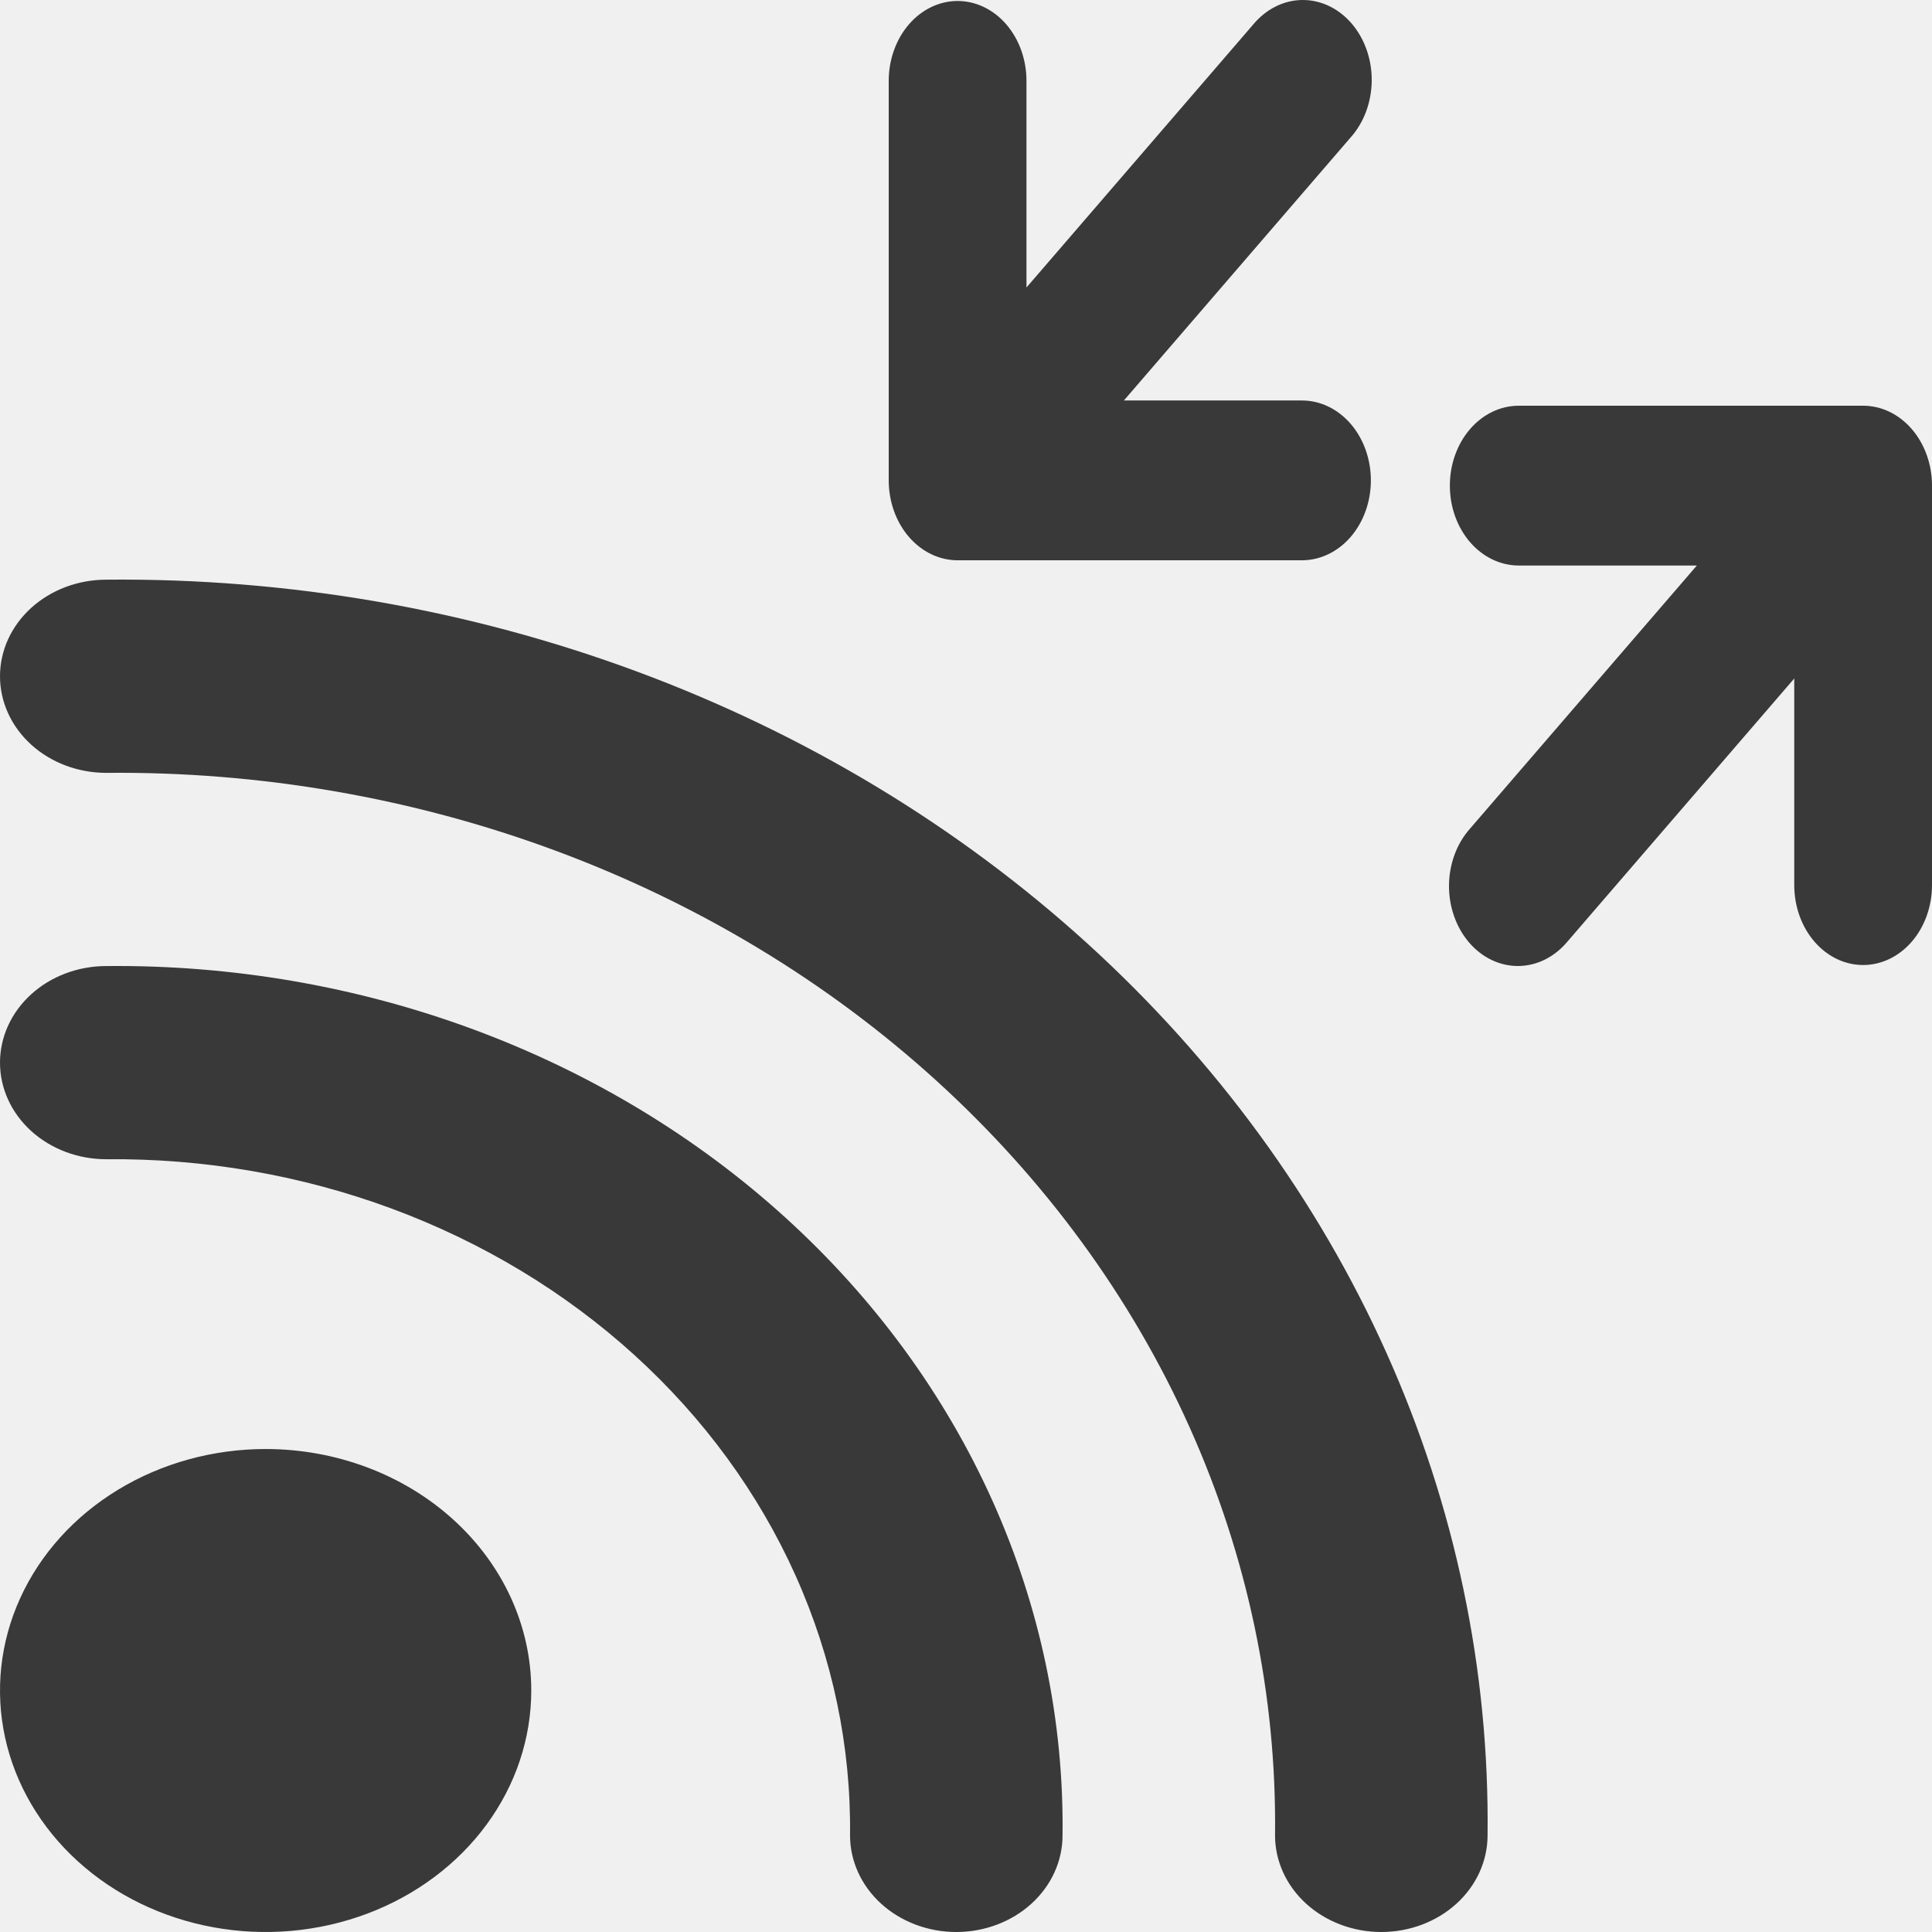
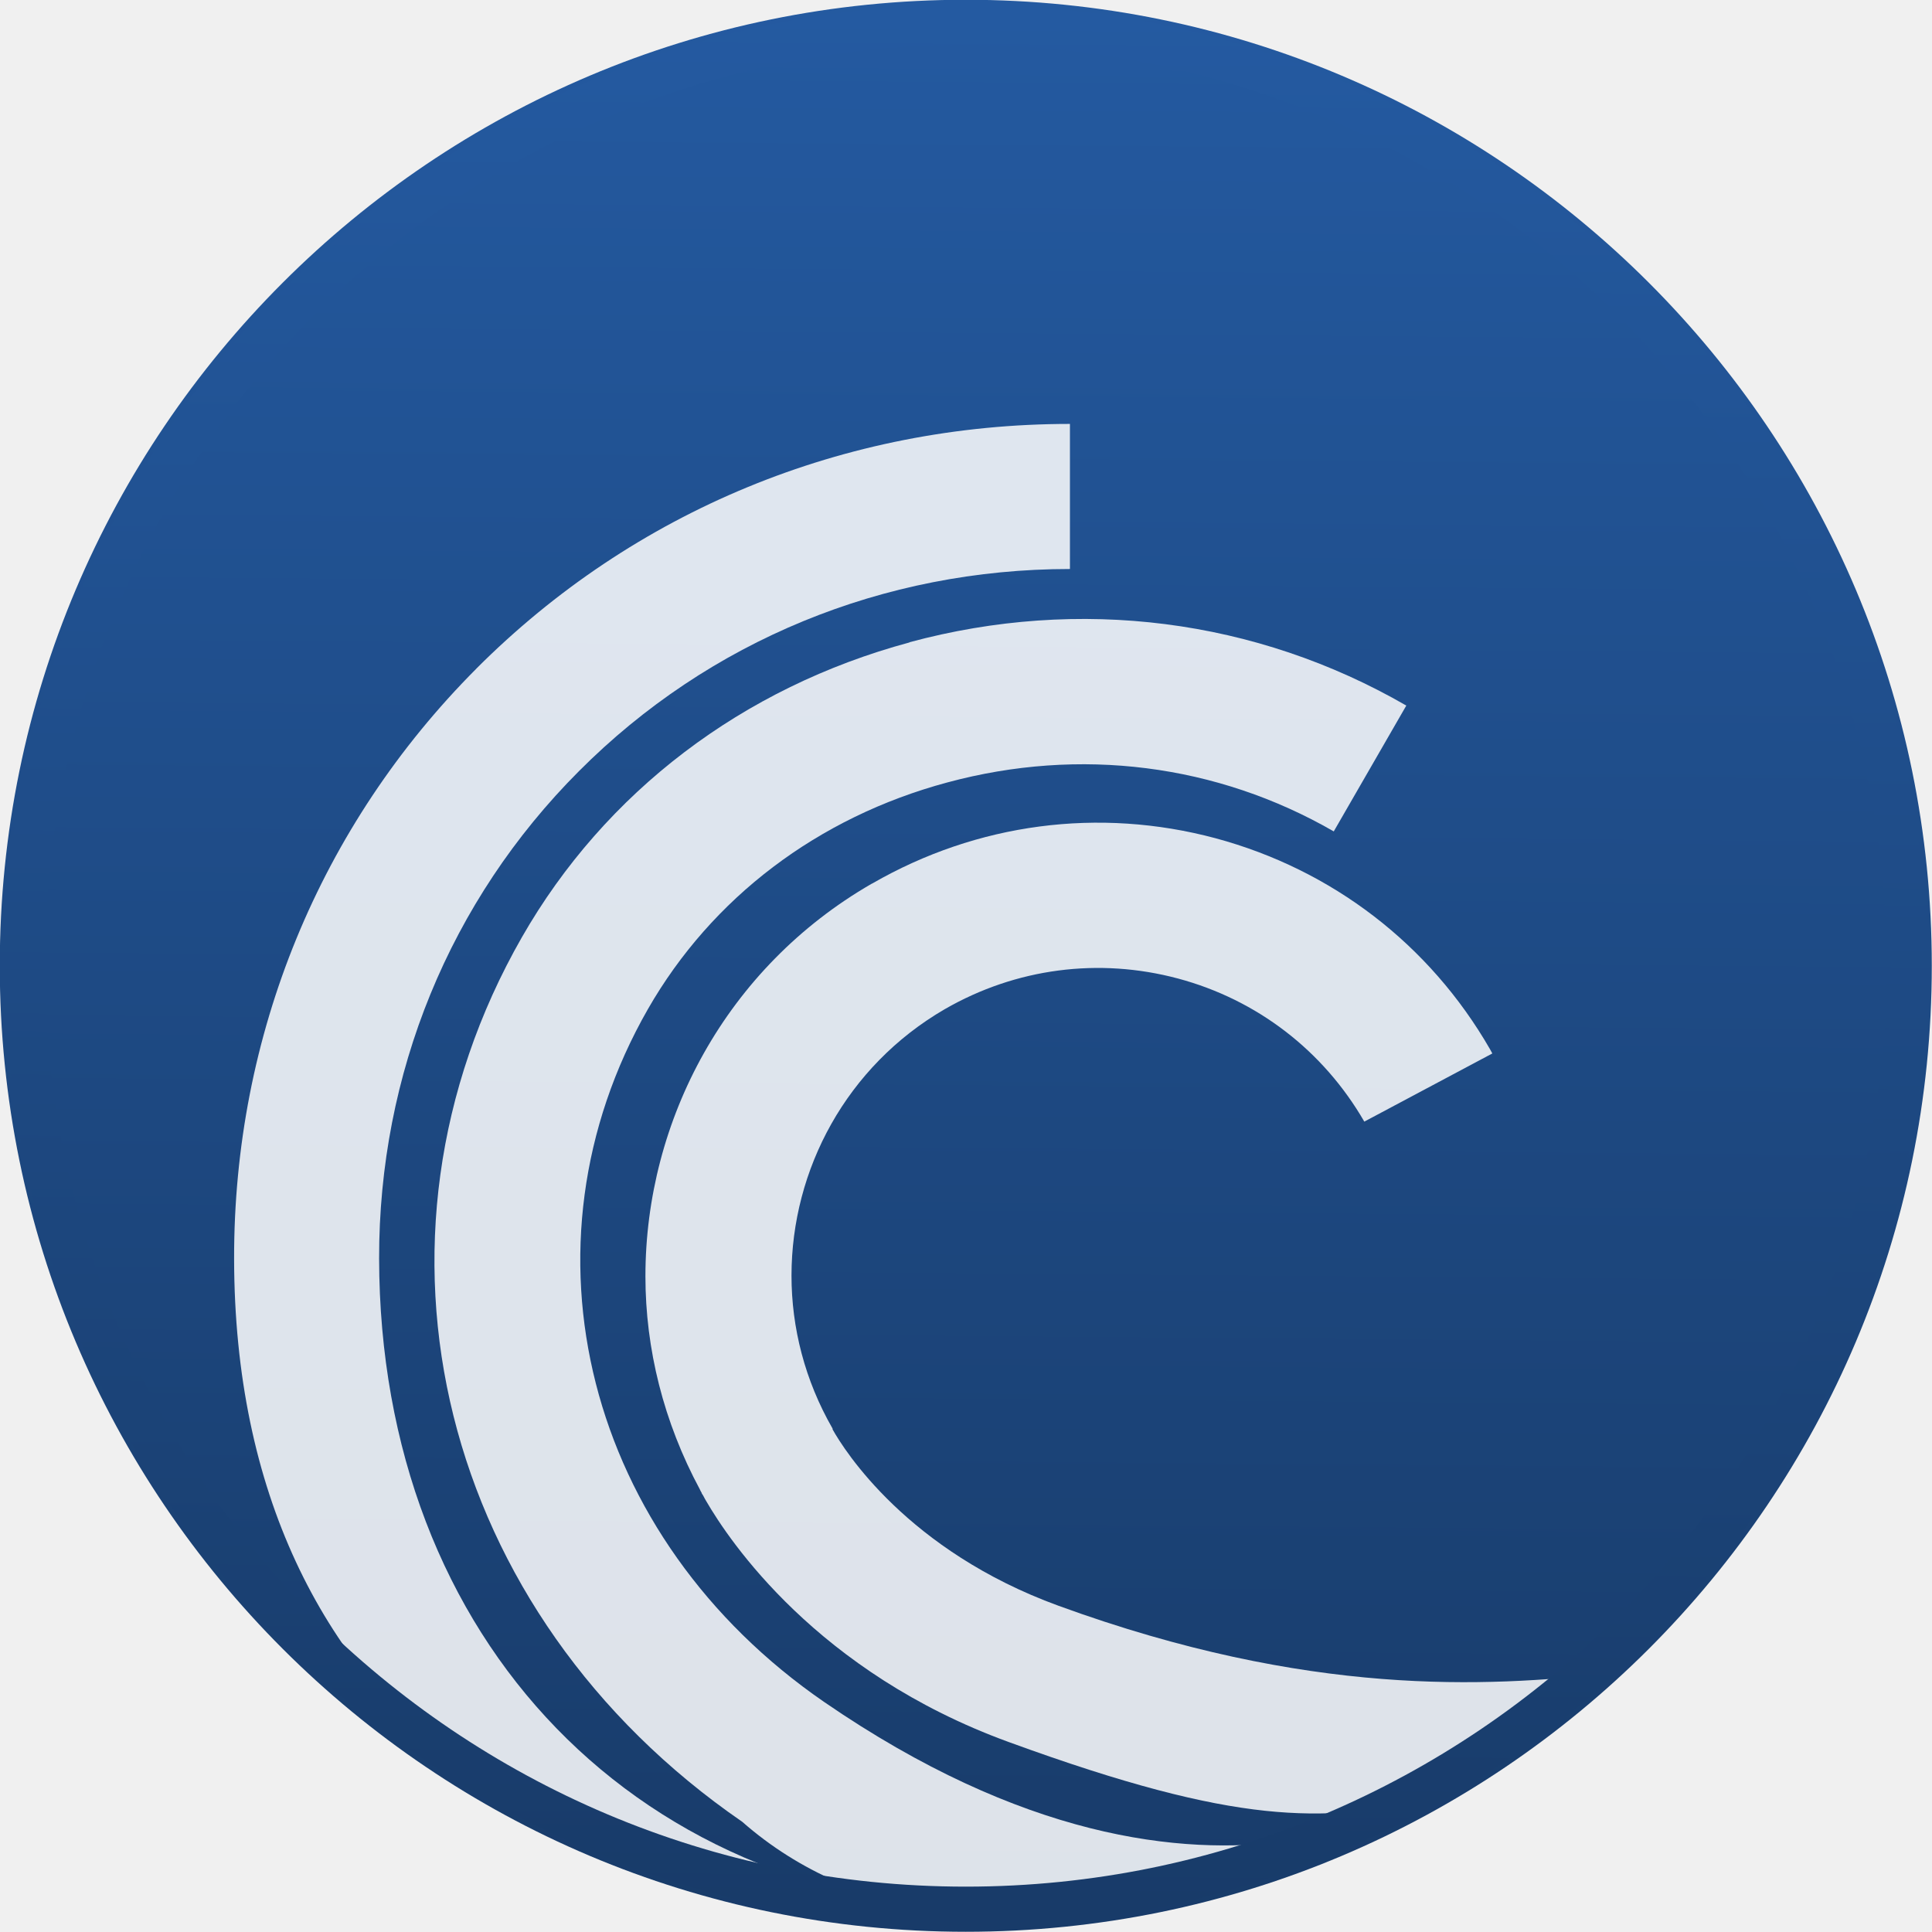
- <svg xmlns="http://www.w3.org/2000/svg" xmlns:xlink="http://www.w3.org/1999/xlink" width="100" height="100" viewBox="0 0 100 100" version="1.1">
-   <g id="Canvas" transform="translate(108 189)">
-     <g id="Default">
-       <use xlink:href="#path0_fill" transform="translate(-108 -189)" />
+ <svg xmlns="http://www.w3.org/2000/svg" xmlns:xlink="http://www.w3.org/1999/xlink" viewBox="0 0 48 48">
+   <defs>
+     <linearGradient xlink:href="#2" id="3" x1="409.24" y1="547.86" x2="409.62" y2="499.95" gradientUnits="userSpaceOnUse" />
+     <linearGradient id="2">
+       <stop stop-color="#183b69" />
+       <stop offset="1" stop-color="#245aa1" />
+     </linearGradient>
+     <linearGradient id="0" gradientUnits="userSpaceOnUse" y1="542.2" x2="0" y2="526.2">
+       <stop stop-color="#d0d0d0" />
+       <stop offset="1" stop-color="#f1eeee" />
+     </linearGradient>
+     <linearGradient xlink:href="#2" id="1" gradientUnits="userSpaceOnUse" x1="409.24" y1="548.5" x2="409.63" y2="499.31" />
+   </defs>
+   <g transform="matrix(.98188 0 0 .98188-377.83-490.56)" fill="url(#0)">
+     <circle r="24.443" cy="524.05" cx="409.24" fill="url(#1)" />
+     <g fill="#fff" fill-opacity=".852" transform="matrix(1.08741 0 0 1.08741-56.06-31.48)">
+       <path d="m416.51 503.96c-3.645 3.655-5.648 8.53-5.638 13.736.015 10.859 8.147 15.806 18.13 15.3l.12-.108c-8.846 0-14.861-6.321-14.876-15.202-.005-4.301 1.642-8.328 4.652-11.342 3.02-3.03 7.082-4.702 11.423-4.702v-3.376c-5.246 0-10.147 2.023-13.812 5.694" />
+       <path d="m426.59 503.35c-3.884 1.047-7.087 3.482-9.02 6.858-4.057 7.092-1.901 15.749 5.124 20.584 5.4 4.743 14.714.678 16.839-1.084-.178.046-5.752 4.602-14.923-1.697-5.546-3.813-7.275-10.594-4.108-16.13 1.484-2.588 3.955-4.463 6.965-5.272 3.086-.834 6.278-.427 8.993 1.139l1.688-2.928c-3.498-2.02-7.605-2.542-11.56-1.474" />
+       <path d="m425.7 508.97c-3.37 1.947-5.257 5.49-5.257 9.13 0 1.688.422 3.391 1.271 4.967l-.001.001c0 .005.031.056.041.076h-.005c0 0 .02.03.036.056.02.041.071.132.076.137.529.91 2.567 3.975 7.04 5.602 5.416 1.977 7.239 1.828 9.769 1.376 2.753-1.573 4.228-2.975 4.228-2.975-2.897.314-7 .556-12.842-1.573-3.518-1.281-4.987-3.62-5.257-4.103 0 0-.001-.015-.001-.02-.646-1.123-.956-2.349-.956-3.559 0-2.471 1.281-4.875 3.569-6.202 1.652-.951 3.579-1.205 5.424-.712 1.84.493 3.381 1.678 4.336 3.33l2.979-1.586-.056-.102c-1.403-2.435-3.67-4.174-6.385-4.906-2.715-.727-5.551-.351-7.986 1.052" />
    </g>
+     <circle r="23.81" cy="524.05" cx="409.24" fill="none" stroke="url(#3)" stroke-width="1.018" />
  </g>
-   <defs>
-     <path id="path0_fill" fill-rule="evenodd" fill="rgba(12, 12, 13, 0.8)" d="M 49.565 29L 67.391 29C 68.337 29 69.243 28.564 69.912 27.789C 70.581 27.013 70.956 25.961 70.956 24.864C 70.956 23.768 70.581 22.716 69.912 21.94C 69.243 21.165 68.337 20.729 67.391 20.729L 58.172 20.729L 69.912 7.11C 70.252 6.729 70.524 6.272 70.711 5.768C 70.897 5.263 70.996 4.721 71 4.172C 71.004 3.622 70.914 3.078 70.734 2.57C 70.555 2.061 70.29 1.6 69.956 1.211C 69.621 0.823 69.223 0.516 68.785 0.308C 68.347 0.1 67.877 -0.005 67.404 0C 66.93 0.005 66.463 0.119 66.028 0.336C 65.593 0.553 65.199 0.868 64.87 1.263L 53.13 14.881L 53.13 4.186C 53.13 3.09 52.755 2.038 52.086 1.262C 51.417 0.487 50.511 0.051 49.565 0.051C 48.62 0.051 47.713 0.487 47.044 1.262C 46.376 2.038 46 3.09 46 4.186L 46 24.864C 46 25.961 46.376 27.013 47.044 27.789C 47.713 28.564 48.62 29 49.565 29ZM 13.749 75.001C 11.03 75.001 8.372 75.734 6.111 77.108C 3.85 78.481 2.087 80.433 1.047 82.717C 0.006 85.001 -0.266 87.514 0.264 89.939C 0.795 92.364 2.104 94.591 4.027 96.339C 5.95 98.087 8.4 99.278 11.067 99.76C 13.734 100.242 16.498 99.995 19.011 99.049C 21.523 98.103 23.671 96.5 25.181 94.445C 26.692 92.389 27.498 89.973 27.498 87.501C 27.498 85.859 27.143 84.234 26.452 82.717C 25.761 81.201 24.748 79.823 23.471 78.662C 22.195 77.502 20.679 76.581 19.011 75.953C 17.343 75.325 15.555 75.001 13.749 75.001ZM 5.5 30.004C 4.041 30.004 2.642 30.53 1.611 31.468C 0.579 32.406 7.4737e-06 33.678 7.4737e-06 35.004C 7.4737e-06 36.33 0.579 37.601 1.611 38.539C 2.642 39.477 4.041 40.003 5.5 40.003C 13.468 39.925 21.374 41.294 28.752 44.03C 36.131 46.766 42.834 50.814 48.469 55.937C 54.104 61.06 58.557 67.154 61.567 73.862C 64.577 80.569 66.083 87.756 65.996 95C 65.996 96.326 66.576 97.598 67.607 98.536C 68.639 99.473 70.038 100 71.496 100C 72.955 100 74.354 99.473 75.385 98.536C 76.416 97.598 76.996 96.326 76.996 95C 77.097 86.439 75.318 77.946 71.76 70.018C 68.204 62.091 62.941 54.889 56.282 48.835C 49.622 42.781 41.7 37.997 32.98 34.763C 24.26 31.529 14.917 29.911 5.5 30.004ZM 5.5 50.003C 4.041 50.003 2.642 50.529 1.611 51.467C 0.579 52.405 7.4737e-06 53.676 7.4737e-06 55.002C 7.4737e-06 56.328 0.579 57.6 1.611 58.538C 2.642 59.475 4.041 60.002 5.5 60.002C 10.57 59.953 15.601 60.824 20.296 62.565C 24.992 64.307 29.258 66.883 32.843 70.142C 36.429 73.402 39.263 77.28 41.178 81.549C 43.093 85.817 44.052 90.391 43.998 95C 43.998 96.326 44.577 97.598 45.608 98.536C 46.64 99.473 48.039 100 49.497 100C 50.956 100 52.355 99.473 53.386 98.536C 54.418 97.598 54.997 96.326 54.997 95C 55.071 89.073 53.841 83.191 51.379 77.701C 48.918 72.212 45.275 67.225 40.664 63.033C 36.053 58.841 30.567 55.529 24.528 53.291C 18.49 51.054 12.02 49.936 5.5 50.003ZM 78.609 21L 96.435 21C 97.38 21 98.287 21.436 98.956 22.211C 99.624 22.987 100 24.039 100 25.136L 100 45.814C 100 46.91 99.624 47.962 98.956 48.738C 98.287 49.514 97.38 49.949 96.435 49.949C 95.489 49.949 94.582 49.514 93.914 48.738C 93.245 47.962 92.87 46.91 92.87 45.814L 92.87 35.119L 81.13 48.737C 80.801 49.132 80.407 49.447 79.972 49.664C 79.537 49.881 79.07 49.995 78.596 50C 78.123 50.005 77.653 49.9 77.215 49.692C 76.777 49.484 76.379 49.177 76.044 48.789C 75.71 48.4 75.445 47.939 75.266 47.43C 75.086 46.922 74.996 46.378 75 45.828C 75.004 45.279 75.103 44.737 75.289 44.232C 75.476 43.728 75.748 43.271 76.088 42.89L 87.829 29.271L 78.609 29.271C 77.663 29.271 76.757 28.835 76.088 28.06C 75.419 27.284 75.044 26.232 75.044 25.136C 75.044 24.039 75.419 22.987 76.088 22.211C 76.757 21.436 77.663 21 78.609 21Z" />
-   </defs>
</svg>
